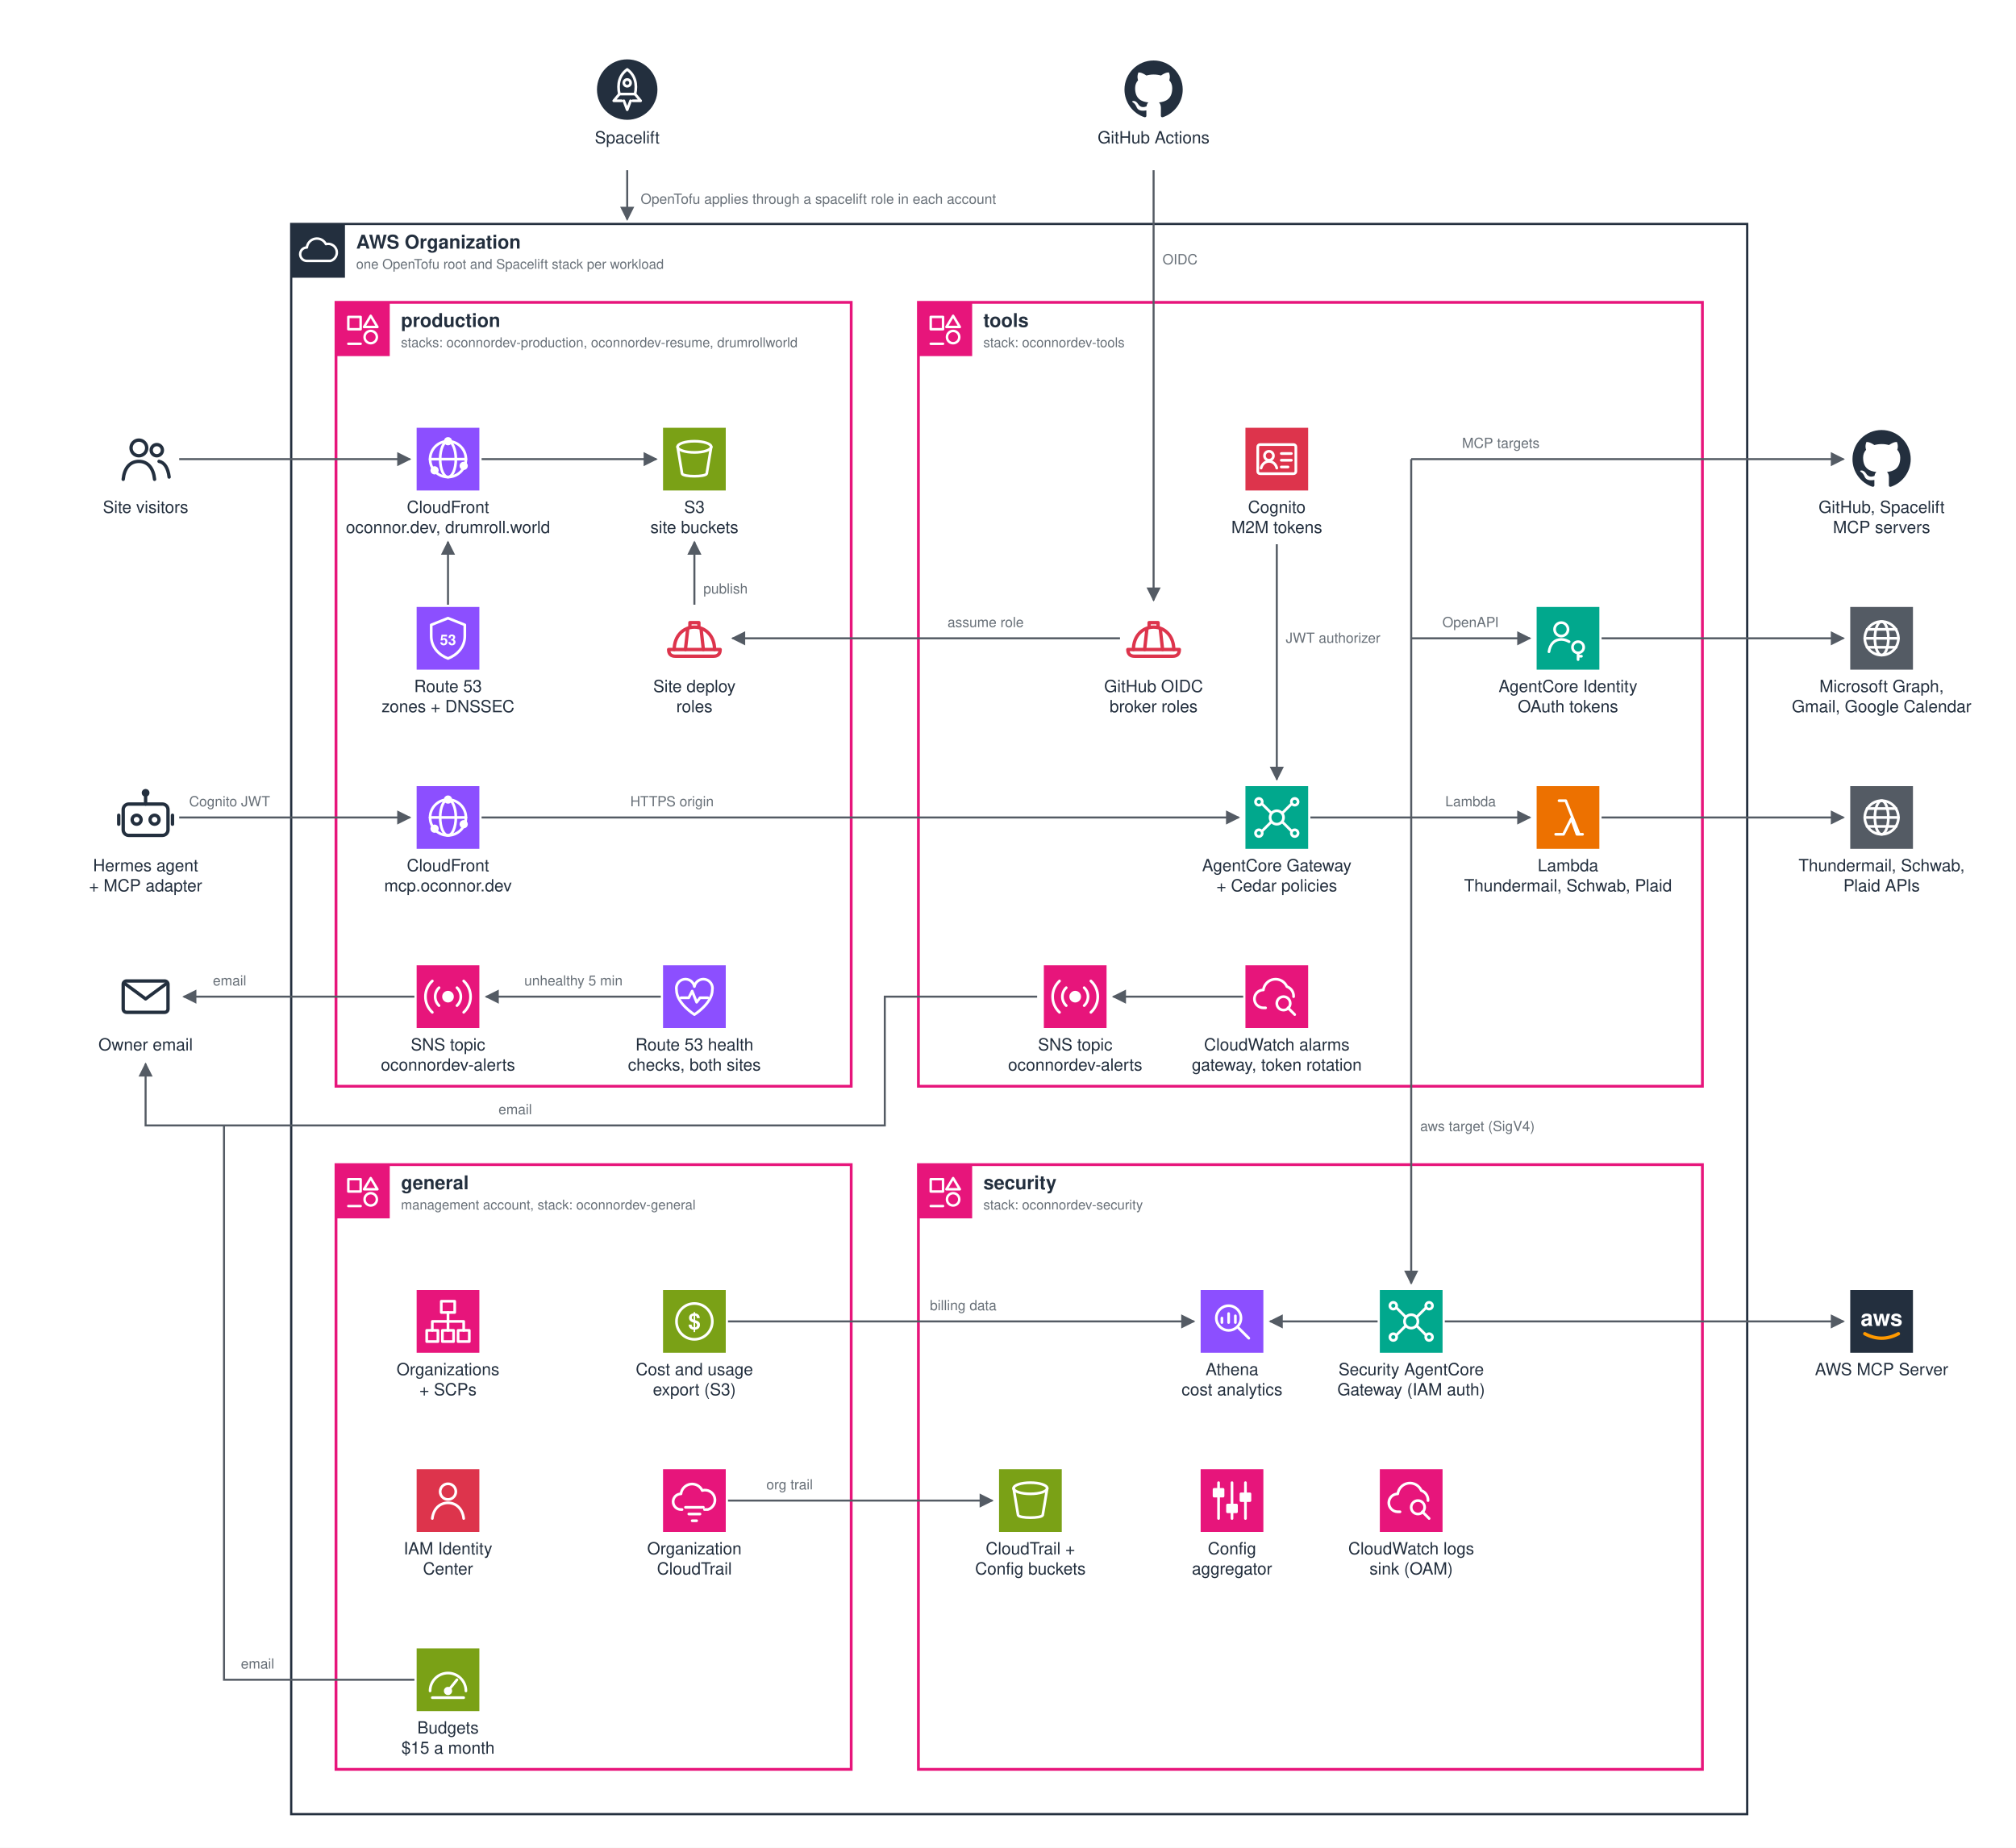
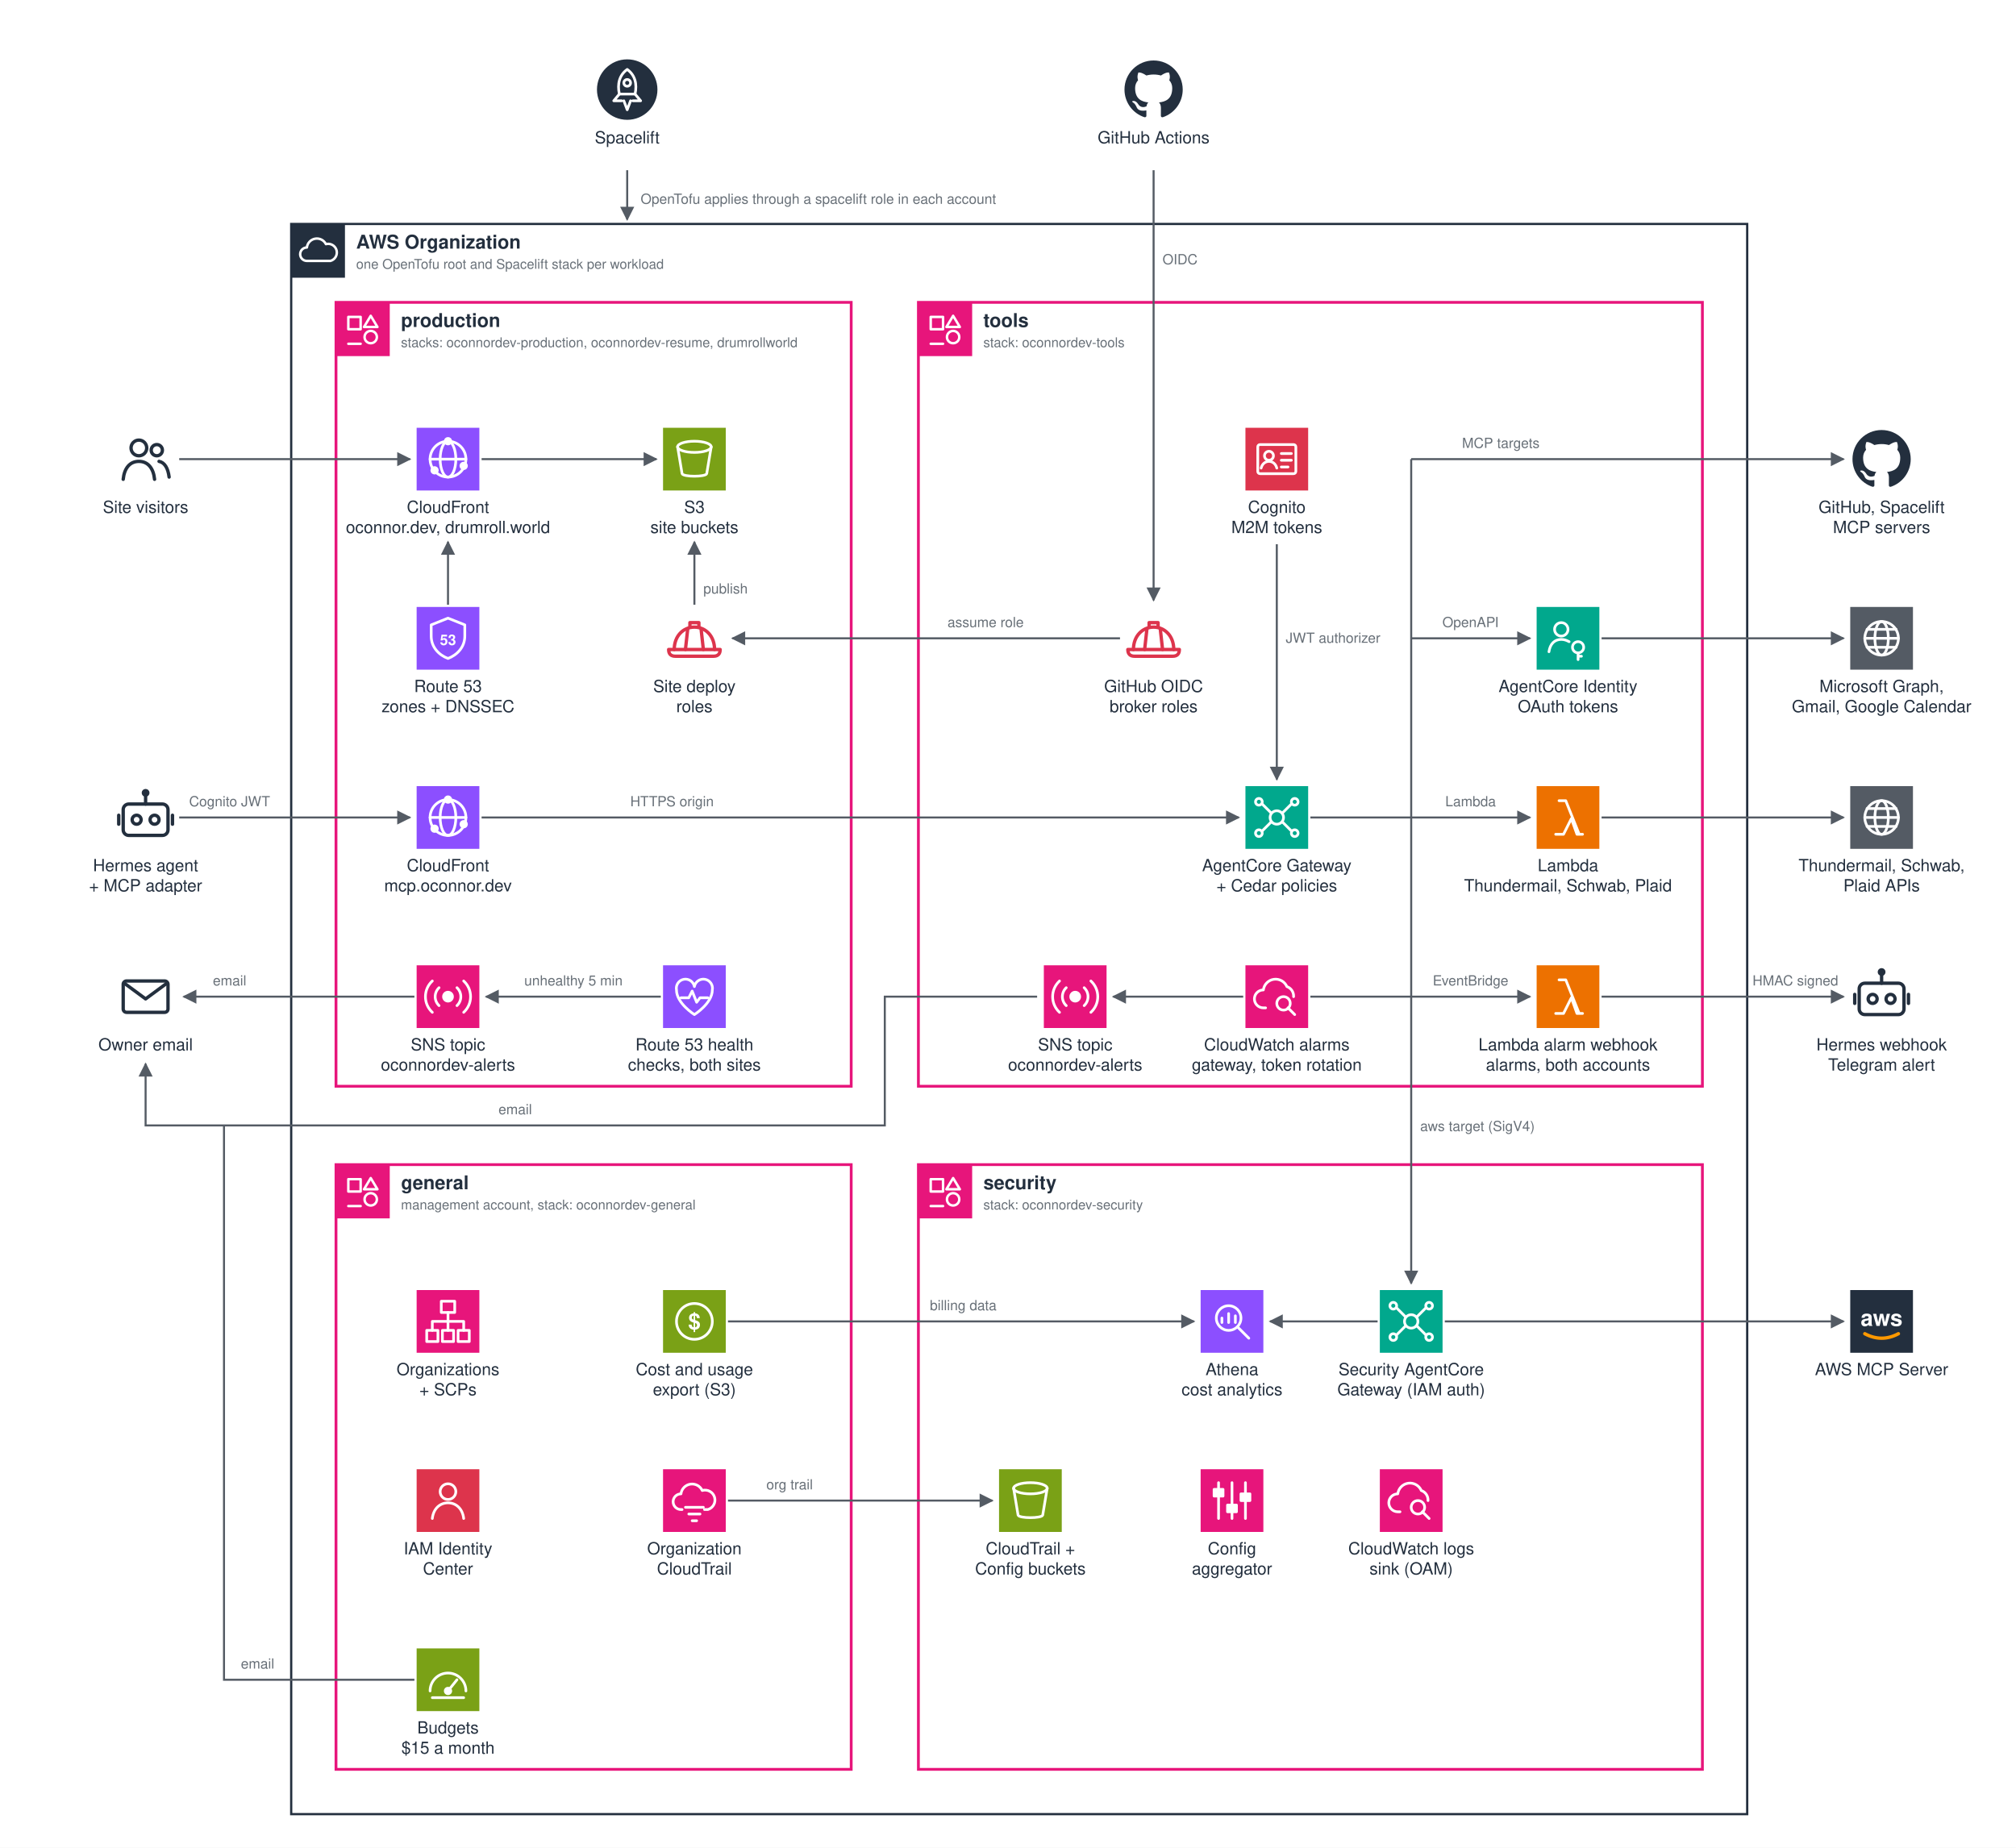
<svg xmlns="http://www.w3.org/2000/svg" width="1800" height="1650" viewBox="0 0 1800 1650" font-family="Helvetica, Arial, sans-serif">
  <defs>
    <marker id="arrow" viewBox="0 0 10 10" refX="9" refY="5" markerWidth="7" markerHeight="7" orient="auto-start-reverse">
      <path d="M0 0L10 5L0 10z" fill="#545B64" />
    </marker>
  </defs>
  <rect width="1800" height="1650" fill="#fff" />
  <rect x="260" y="200" width="1300" height="1420" fill="none" stroke="#232F3E" stroke-width="2" />
  <rect x="260" y="200" width="48" height="48" fill="#232F3E" />
  <g transform="translate(260,200)" fill="none" stroke="#fff" stroke-width="2.2" stroke-linecap="round" stroke-linejoin="round">
    <path d="M15 33h-1a6 6 0 010-12 9 9 0 0117-3 7 7 0 014 15z" />
  </g>
  <text x="318" y="222" font-size="17" text-anchor="start" fill="#232F3E" font-weight="600">AWS Organization</text>
  <text x="318" y="240" font-size="12" text-anchor="start" fill="#687078" font-weight="400">one OpenTofu root and Spacelift stack per workload</text>
  <rect x="300" y="270" width="460" height="700" fill="none" stroke="#E7157B" stroke-width="2.5" />
  <rect x="300" y="270" width="48" height="48" fill="#E7157B" />
  <g transform="translate(300,270)" fill="none" stroke="#fff" stroke-width="2.2" stroke-linecap="round" stroke-linejoin="round">
    <rect x="11" y="13" width="11" height="11" />
    <path d="M31 12l6 10h-12z" />
    <circle cx="31" cy="31" r="5.5" />
    <path d="M11 37h11" />
  </g>
  <text x="358" y="292" font-size="17" text-anchor="start" fill="#232F3E" font-weight="600">production</text>
  <text x="358" y="310" font-size="12" text-anchor="start" fill="#687078" font-weight="400">stacks: oconnordev-production, oconnordev-resume, drumrollworld</text>
  <rect x="820" y="270" width="700" height="700" fill="none" stroke="#E7157B" stroke-width="2.5" />
  <rect x="820" y="270" width="48" height="48" fill="#E7157B" />
  <g transform="translate(820,270)" fill="none" stroke="#fff" stroke-width="2.2" stroke-linecap="round" stroke-linejoin="round">
    <rect x="11" y="13" width="11" height="11" />
    <path d="M31 12l6 10h-12z" />
    <circle cx="31" cy="31" r="5.5" />
    <path d="M11 37h11" />
  </g>
  <text x="878" y="292" font-size="17" text-anchor="start" fill="#232F3E" font-weight="600">tools</text>
  <text x="878" y="310" font-size="12" text-anchor="start" fill="#687078" font-weight="400">stack: oconnordev-tools</text>
  <rect x="300" y="1040" width="460" height="540" fill="none" stroke="#E7157B" stroke-width="2.5" />
  <rect x="300" y="1040" width="48" height="48" fill="#E7157B" />
  <g transform="translate(300,1040)" fill="none" stroke="#fff" stroke-width="2.2" stroke-linecap="round" stroke-linejoin="round">
    <rect x="11" y="13" width="11" height="11" />
    <path d="M31 12l6 10h-12z" />
    <circle cx="31" cy="31" r="5.5" />
    <path d="M11 37h11" />
  </g>
  <text x="358" y="1062" font-size="17" text-anchor="start" fill="#232F3E" font-weight="600">general</text>
  <text x="358" y="1080" font-size="12" text-anchor="start" fill="#687078" font-weight="400">management account, stack: oconnordev-general</text>
  <rect x="820" y="1040" width="700" height="540" fill="none" stroke="#E7157B" stroke-width="2.5" />
  <rect x="820" y="1040" width="48" height="48" fill="#E7157B" />
  <g transform="translate(820,1040)" fill="none" stroke="#fff" stroke-width="2.2" stroke-linecap="round" stroke-linejoin="round">
    <rect x="11" y="13" width="11" height="11" />
    <path d="M31 12l6 10h-12z" />
    <circle cx="31" cy="31" r="5.5" />
    <path d="M11 37h11" />
  </g>
  <text x="878" y="1062" font-size="17" text-anchor="start" fill="#232F3E" font-weight="600">security</text>
  <text x="878" y="1080" font-size="12" text-anchor="start" fill="#687078" font-weight="400">stack: oconnordev-security</text>
  <g transform="translate(102.0,382.0)" fill="none" stroke="#232F3E" stroke-width="3" stroke-linecap="round" stroke-linejoin="round">
    <circle cx="22" cy="18" r="7" />
    <path d="M8 46c1-10 6-16 14-16s13 6 14 16" />
    <circle cx="38" cy="20" r="5" />
    <path d="M40 30c5 1 8 6 9 14" />
  </g>
  <text x="130" y="458" font-size="15" text-anchor="middle" fill="#232F3E" font-weight="400">Site visitors</text>
  <g transform="translate(102.0,702.0)" fill="none" stroke="#232F3E" stroke-width="3" stroke-linecap="round" stroke-linejoin="round">
    <rect x="8" y="16" width="40" height="28" rx="5" />
    <circle cx="20" cy="30" r="4" />
    <circle cx="36" cy="30" r="4" />
    <path d="M28 16V8" />
    <circle cx="28" cy="6" r="2" fill="#232F3E" />
    <path d="M4 26v8M52 26v8" />
  </g>
  <text x="130" y="778" font-size="15" text-anchor="middle" fill="#232F3E" font-weight="400">Hermes agent</text>
  <text x="130" y="796" font-size="15" text-anchor="middle" fill="#232F3E" font-weight="400">+ MCP adapter</text>
  <g transform="translate(102.0,862.0)" fill="none" stroke="#232F3E" stroke-width="3" stroke-linecap="round" stroke-linejoin="round">
    <rect x="8" y="14" width="40" height="28" rx="3" />
    <path d="M9 16l19 14 19-14" />
  </g>
  <text x="130" y="938" font-size="15" text-anchor="middle" fill="#232F3E" font-weight="400">Owner email</text>
  <g transform="translate(532.0,52.0)">
    <circle cx="28" cy="28" r="27" fill="#232F3E" />
    <g transform="translate(0,0)" fill="none" stroke="#fff" stroke-width="2.4" stroke-linecap="round" stroke-linejoin="round">
      <path d="M28 10c7 5 9 13 7 22h-14c-2-9 0-17 7-22z" />
      <circle cx="28" cy="22" r="3" />
      <path d="M21 32l-5 6h7M35 32l5 6h-7M25 38l3 8 3-8" />
    </g>
  </g>
  <text x="560" y="128" font-size="15" text-anchor="middle" fill="#232F3E" font-weight="400">Spacelift</text>
  <g transform="translate(1004,54) scale(3.25)">
    <path fill="#232F3E" d="M8 0C3.58 0 0 3.58 0 8c0 3.54 2.29 6.53 5.47 7.59.4.07.55-.17.55-.38 0-.19-.01-.82-.01-1.49-2.01.37-2.53-.49-2.69-.94-.09-.23-.48-.94-.82-1.13-.28-.15-.68-.52-.01-.53.63-.01 1.08.58 1.23.82.72 1.21 1.87.87 2.33.66.07-.52.28-.87.51-1.07-1.78-.2-3.64-.89-3.64-3.95 0-.87.31-1.59.82-2.15-.08-.2-.36-1.02.08-2.12 0 0 .67-.21 2.2.82.64-.18 1.32-.27 2-.27.68 0 1.36.09 2 .27 1.53-1.04 2.2-.82 2.2-.82.44 1.1.16 1.92.08 2.12.51.56.82 1.27.82 2.15 0 3.07-1.87 3.75-3.65 3.95.29.25.54.73.54 1.48 0 1.07-.01 1.93-.01 2.2 0 .21.15.46.55.38A8.013 8.013 0 0016 8c0-4.42-3.58-8-8-8z" />
  </g>
  <text x="1030" y="128" font-size="15" text-anchor="middle" fill="#232F3E" font-weight="400">GitHub Actions</text>
  <g transform="translate(1654,384) scale(3.25)">
    <path fill="#232F3E" d="M8 0C3.58 0 0 3.58 0 8c0 3.54 2.29 6.53 5.47 7.59.4.07.55-.17.55-.38 0-.19-.01-.82-.01-1.49-2.01.37-2.53-.49-2.69-.94-.09-.23-.48-.94-.82-1.13-.28-.15-.68-.52-.01-.53.63-.01 1.08.58 1.23.82.72 1.21 1.87.87 2.33.66.07-.52.28-.87.51-1.07-1.78-.2-3.64-.89-3.64-3.95 0-.87.31-1.59.82-2.15-.08-.2-.36-1.02.08-2.12 0 0 .67-.21 2.2.82.64-.18 1.32-.27 2-.27.68 0 1.36.09 2 .27 1.53-1.04 2.2-.82 2.2-.82.44 1.1.16 1.92.08 2.12.51.56.82 1.27.82 2.15 0 3.07-1.87 3.75-3.65 3.95.29.25.54.73.54 1.48 0 1.07-.01 1.93-.01 2.2 0 .21.15.46.55.38A8.013 8.013 0 0016 8c0-4.42-3.58-8-8-8z" />
  </g>
  <text x="1680" y="458" font-size="15" text-anchor="middle" fill="#232F3E" font-weight="400">GitHub, Spacelift</text>
  <text x="1680" y="476" font-size="15" text-anchor="middle" fill="#232F3E" font-weight="400">MCP servers</text>
  <g>
    <rect x="1652.0" y="542.0" width="56" height="56" fill="#545B64" />
    <g transform="translate(1652.0,542.0)" fill="none" stroke="#fff" stroke-width="2.4" stroke-linecap="round" stroke-linejoin="round">
      <circle cx="28" cy="28" r="15" />
      <ellipse cx="28" cy="28" rx="6" ry="15" />
      <path d="M13 28h30M15 20h26M15 36h26" />
    </g>
  </g>
  <text x="1680" y="618" font-size="15" text-anchor="middle" fill="#232F3E" font-weight="400">Microsoft Graph,</text>
  <text x="1680" y="636" font-size="15" text-anchor="middle" fill="#232F3E" font-weight="400">Gmail, Google Calendar</text>
  <g>
    <rect x="1652.0" y="702.0" width="56" height="56" fill="#545B64" />
    <g transform="translate(1652.0,702.0)" fill="none" stroke="#fff" stroke-width="2.4" stroke-linecap="round" stroke-linejoin="round">
      <circle cx="28" cy="28" r="15" />
      <ellipse cx="28" cy="28" rx="6" ry="15" />
      <path d="M13 28h30M15 20h26M15 36h26" />
    </g>
  </g>
  <text x="1680" y="778" font-size="15" text-anchor="middle" fill="#232F3E" font-weight="400">Thundermail, Schwab,</text>
  <text x="1680" y="796" font-size="15" text-anchor="middle" fill="#232F3E" font-weight="400">Plaid APIs</text>
  <g>
    <rect x="1652.0" y="1152.0" width="56" height="56" fill="#232F3E" />
    <text x="1680" y="1184" font-size="20" font-weight="700" fill="#fff" text-anchor="middle" font-family="Helvetica, Arial, sans-serif">aws</text>
    <path d="M1665 1191q15 8 30 0" fill="none" stroke="#FF9900" stroke-width="3" stroke-linecap="round" />
  </g>
  <text x="1680" y="1228" font-size="15" text-anchor="middle" fill="#232F3E" font-weight="400">AWS MCP Server</text>
+   <g transform="translate(1652.0,862.0)" fill="none" stroke="#232F3E" stroke-width="3" stroke-linecap="round" stroke-linejoin="round">
+     <rect x="8" y="16" width="40" height="28" rx="5" />
+     <circle cx="20" cy="30" r="4" />
+     <circle cx="36" cy="30" r="4" />
+     <path d="M28 16V8" />
+     <circle cx="28" cy="6" r="2" fill="#232F3E" />
+     <path d="M4 26v8M52 26v8" />
+   </g>
+   <text x="1680" y="938" font-size="15" text-anchor="middle" fill="#232F3E" font-weight="400">Hermes webhook</text>
+   <text x="1680" y="956" font-size="15" text-anchor="middle" fill="#232F3E" font-weight="400">Telegram alert</text>
  <g>
    <rect x="372.0" y="382.0" width="56" height="56" fill="#8C4FFF" />
    <g transform="translate(372.0,382.0)" fill="none" stroke="#fff" stroke-width="2.4" stroke-linecap="round" stroke-linejoin="round">
      <circle cx="28" cy="28" r="16" />
      <ellipse cx="28" cy="28" rx="7" ry="16" />
      <path d="M12 28h32" />
      <circle cx="28" cy="12" r="2.5" fill="#fff" />
      <circle cx="42" cy="34" r="2.5" fill="#fff" />
      <circle cx="16" cy="38" r="2.5" fill="#fff" />
    </g>
  </g>
  <text x="400" y="458" font-size="15" text-anchor="middle" fill="#232F3E" font-weight="400">CloudFront</text>
  <text x="400" y="476" font-size="15" text-anchor="middle" fill="#232F3E" font-weight="400">oconnor.dev, drumroll.world</text>
  <g>
    <rect x="592.0" y="382.0" width="56" height="56" fill="#7AA116" />
    <g transform="translate(592.0,382.0)" fill="none" stroke="#fff" stroke-width="2.4" stroke-linecap="round" stroke-linejoin="round">
      <ellipse cx="28" cy="17" rx="15" ry="5" />
      <path d="M13 17l4 24c1 3 21 3 22 0l4-24" />
    </g>
  </g>
  <text x="620" y="458" font-size="15" text-anchor="middle" fill="#232F3E" font-weight="400">S3</text>
  <text x="620" y="476" font-size="15" text-anchor="middle" fill="#232F3E" font-weight="400">site buckets</text>
  <g>
    <rect x="372.0" y="542.0" width="56" height="56" fill="#8C4FFF" />
    <g transform="translate(372.0,542.0)" fill="none" stroke="#fff" stroke-width="2.4" stroke-linecap="round" stroke-linejoin="round">
      <path d="M28 10l15 6v10c0 10-7 17-15 20-8-3-15-10-15-20V16z" />
      <text x="28" y="34" font-size="13" font-weight="700" fill="#fff" stroke="none" text-anchor="middle" font-family="Helvetica, Arial, sans-serif">53</text>
    </g>
  </g>
  <text x="400" y="618" font-size="15" text-anchor="middle" fill="#232F3E" font-weight="400">Route 53</text>
  <text x="400" y="636" font-size="15" text-anchor="middle" fill="#232F3E" font-weight="400">zones + DNSSEC</text>
  <g transform="translate(592.0,542.0)" fill="none" stroke="#DD344C" stroke-width="3" stroke-linecap="round" stroke-linejoin="round">
    <path d="M10 38c0-12 8-20 18-20s18 8 18 20" />
    <path d="M24 18v-4h8v4" />
    <path d="M5 38h46c0 4-2 6-6 6H11c-4 0-6-2-6-6z" />
    <path d="M22 20l-2 18M34 20l2 18" />
  </g>
  <text x="620" y="618" font-size="15" text-anchor="middle" fill="#232F3E" font-weight="400">Site deploy</text>
  <text x="620" y="636" font-size="15" text-anchor="middle" fill="#232F3E" font-weight="400">roles</text>
  <g>
    <rect x="372.0" y="702.0" width="56" height="56" fill="#8C4FFF" />
    <g transform="translate(372.0,702.0)" fill="none" stroke="#fff" stroke-width="2.4" stroke-linecap="round" stroke-linejoin="round">
      <circle cx="28" cy="28" r="16" />
      <ellipse cx="28" cy="28" rx="7" ry="16" />
      <path d="M12 28h32" />
      <circle cx="28" cy="12" r="2.5" fill="#fff" />
      <circle cx="42" cy="34" r="2.5" fill="#fff" />
      <circle cx="16" cy="38" r="2.5" fill="#fff" />
    </g>
  </g>
  <text x="400" y="778" font-size="15" text-anchor="middle" fill="#232F3E" font-weight="400">CloudFront</text>
  <text x="400" y="796" font-size="15" text-anchor="middle" fill="#232F3E" font-weight="400">mcp.oconnor.dev</text>
  <g>
    <rect x="372.0" y="862.0" width="56" height="56" fill="#E7157B" />
    <g transform="translate(372.0,862.0)" fill="none" stroke="#fff" stroke-width="2.4" stroke-linecap="round" stroke-linejoin="round">
      <circle cx="28" cy="28" r="4" fill="#fff" />
      <path d="M20 20a11 11 0 000 16M36 20a11 11 0 010 16" />
      <path d="M14 14a19 19 0 000 28M42 14a19 19 0 010 28" />
    </g>
  </g>
  <text x="400" y="938" font-size="15" text-anchor="middle" fill="#232F3E" font-weight="400">SNS topic</text>
  <text x="400" y="956" font-size="15" text-anchor="middle" fill="#232F3E" font-weight="400">oconnordev-alerts</text>
  <g>
    <rect x="592.0" y="862.0" width="56" height="56" fill="#8C4FFF" />
    <g transform="translate(592.0,862.0)" fill="none" stroke="#fff" stroke-width="2.4" stroke-linecap="round" stroke-linejoin="round">
      <path d="M28 44S12 34 12 22a8 8 0 0116-3 8 8 0 0116 3c0 12-16 22-16 22z" />
      <path d="M16 29h7l3-6 4 10 3-4h7" />
    </g>
  </g>
  <text x="620" y="938" font-size="15" text-anchor="middle" fill="#232F3E" font-weight="400">Route 53 health</text>
  <text x="620" y="956" font-size="15" text-anchor="middle" fill="#232F3E" font-weight="400">checks, both sites</text>
  <g transform="translate(1002.0,542.0)" fill="none" stroke="#DD344C" stroke-width="3" stroke-linecap="round" stroke-linejoin="round">
    <path d="M10 38c0-12 8-20 18-20s18 8 18 20" />
    <path d="M24 18v-4h8v4" />
    <path d="M5 38h46c0 4-2 6-6 6H11c-4 0-6-2-6-6z" />
    <path d="M22 20l-2 18M34 20l2 18" />
  </g>
  <text x="1030" y="618" font-size="15" text-anchor="middle" fill="#232F3E" font-weight="400">GitHub OIDC</text>
  <text x="1030" y="636" font-size="15" text-anchor="middle" fill="#232F3E" font-weight="400">broker roles</text>
  <g>
    <rect x="1112.0" y="382.0" width="56" height="56" fill="#DD344C" />
    <g transform="translate(1112.0,382.0)" fill="none" stroke="#fff" stroke-width="2.4" stroke-linecap="round" stroke-linejoin="round">
      <rect x="11" y="15" width="34" height="26" rx="2" />
      <circle cx="21" cy="25" r="4" />
      <path d="M14 36c1-4 4-6 7-6s6 2 7 6M32 23h9M32 29h9M32 35h6" />
    </g>
  </g>
  <text x="1140" y="458" font-size="15" text-anchor="middle" fill="#232F3E" font-weight="400">Cognito</text>
  <text x="1140" y="476" font-size="15" text-anchor="middle" fill="#232F3E" font-weight="400">M2M tokens</text>
  <g>
    <rect x="1112.0" y="702.0" width="56" height="56" fill="#01A88D" />
    <g transform="translate(1112.0,702.0)" fill="none" stroke="#fff" stroke-width="2.4" stroke-linecap="round" stroke-linejoin="round">
      <circle cx="28" cy="28" r="6" />
      <circle cx="12" cy="14" r="3" />
      <circle cx="44" cy="14" r="3" />
      <circle cx="12" cy="42" r="3" />
      <circle cx="44" cy="42" r="3" />
      <path d="M15 16l8 8M41 16l-8 8M15 40l8-8M41 40l-8-8" />
    </g>
  </g>
  <text x="1140" y="778" font-size="15" text-anchor="middle" fill="#232F3E" font-weight="400">AgentCore Gateway</text>
  <text x="1140" y="796" font-size="15" text-anchor="middle" fill="#232F3E" font-weight="400">+ Cedar policies</text>
  <g>
    <rect x="1372.0" y="542.0" width="56" height="56" fill="#01A88D" />
    <g transform="translate(1372.0,542.0)" fill="none" stroke="#fff" stroke-width="2.4" stroke-linecap="round" stroke-linejoin="round">
      <circle cx="22" cy="20" r="6" />
      <path d="M11 40c1-7 5-11 11-11 3 0 5 1 7 2" />
      <circle cx="37" cy="36" r="5" />
      <path d="M37 41v6M37 44h3" />
    </g>
  </g>
  <text x="1400" y="618" font-size="15" text-anchor="middle" fill="#232F3E" font-weight="400">AgentCore Identity</text>
  <text x="1400" y="636" font-size="15" text-anchor="middle" fill="#232F3E" font-weight="400">OAuth tokens</text>
  <g>
    <rect x="1372.0" y="702.0" width="56" height="56" fill="#ED7100" />
    <g transform="translate(1372.0,702.0)" fill="none" stroke="#fff" stroke-width="2.4" stroke-linecap="round" stroke-linejoin="round">
      <path d="M17 43h7l7-14 5 14h5M20 13h6l12 30" />
    </g>
  </g>
  <text x="1400" y="778" font-size="15" text-anchor="middle" fill="#232F3E" font-weight="400">Lambda</text>
  <text x="1400" y="796" font-size="15" text-anchor="middle" fill="#232F3E" font-weight="400">Thundermail, Schwab, Plaid</text>
  <g>
    <rect x="932.0" y="862.0" width="56" height="56" fill="#E7157B" />
    <g transform="translate(932.0,862.0)" fill="none" stroke="#fff" stroke-width="2.4" stroke-linecap="round" stroke-linejoin="round">
      <circle cx="28" cy="28" r="4" fill="#fff" />
      <path d="M20 20a11 11 0 000 16M36 20a11 11 0 010 16" />
      <path d="M14 14a19 19 0 000 28M42 14a19 19 0 010 28" />
    </g>
  </g>
  <text x="960" y="938" font-size="15" text-anchor="middle" fill="#232F3E" font-weight="400">SNS topic</text>
  <text x="960" y="956" font-size="15" text-anchor="middle" fill="#232F3E" font-weight="400">oconnordev-alerts</text>
  <g>
    <rect x="1112.0" y="862.0" width="56" height="56" fill="#E7157B" />
    <g transform="translate(1112.0,862.0)" fill="none" stroke="#fff" stroke-width="2.4" stroke-linecap="round" stroke-linejoin="round">
      <path d="M18 38h-2a8 8 0 010-16 11 11 0 0121-3 9 9 0 016 9" />
      <circle cx="34" cy="34" r="6" />
      <path d="M38 38l6 6" />
    </g>
  </g>
  <text x="1140" y="938" font-size="15" text-anchor="middle" fill="#232F3E" font-weight="400">CloudWatch alarms</text>
  <text x="1140" y="956" font-size="15" text-anchor="middle" fill="#232F3E" font-weight="400">gateway, token rotation</text>
+   <g>
+     <rect x="1372.0" y="862.0" width="56" height="56" fill="#ED7100" />
+     <g transform="translate(1372.0,862.0)" fill="none" stroke="#fff" stroke-width="2.4" stroke-linecap="round" stroke-linejoin="round">
+       <path d="M17 43h7l7-14 5 14h5M20 13h6l12 30" />
+     </g>
+   </g>
+   <text x="1400" y="938" font-size="15" text-anchor="middle" fill="#232F3E" font-weight="400">Lambda alarm webhook</text>
+   <text x="1400" y="956" font-size="15" text-anchor="middle" fill="#232F3E" font-weight="400">alarms, both accounts</text>
  <g>
    <rect x="372.0" y="1152.0" width="56" height="56" fill="#E7157B" />
    <g transform="translate(372.0,1152.0)" fill="none" stroke="#fff" stroke-width="2.4" stroke-linecap="round" stroke-linejoin="round">
      <rect x="22" y="10" width="12" height="10" />
      <rect x="9" y="36" width="10" height="10" />
      <rect x="23" y="36" width="10" height="10" />
      <rect x="37" y="36" width="10" height="10" />
      <path d="M28 20v8M14 36v-8h28v8M28 28v8" />
    </g>
  </g>
  <text x="400" y="1228" font-size="15" text-anchor="middle" fill="#232F3E" font-weight="400">Organizations</text>
  <text x="400" y="1246" font-size="15" text-anchor="middle" fill="#232F3E" font-weight="400">+ SCPs</text>
  <g>
    <rect x="372.0" y="1312.0" width="56" height="56" fill="#DD344C" />
    <g transform="translate(372.0,1312.0)" fill="none" stroke="#fff" stroke-width="2.4" stroke-linecap="round" stroke-linejoin="round">
      <circle cx="28" cy="20" r="7" />
      <path d="M14 44c1-9 7-14 14-14s13 5 14 14" />
    </g>
  </g>
  <text x="400" y="1388" font-size="15" text-anchor="middle" fill="#232F3E" font-weight="400">IAM Identity</text>
  <text x="400" y="1406" font-size="15" text-anchor="middle" fill="#232F3E" font-weight="400">Center</text>
  <g>
    <rect x="592.0" y="1152.0" width="56" height="56" fill="#7AA116" />
    <g transform="translate(592.0,1152.0)" fill="none" stroke="#fff" stroke-width="2.4" stroke-linecap="round" stroke-linejoin="round">
      <circle cx="28" cy="28" r="16" />
      <text x="28" y="35" font-size="20" font-weight="700" fill="#fff" stroke="none" text-anchor="middle" font-family="Helvetica, Arial, sans-serif">$</text>
    </g>
  </g>
  <text x="620" y="1228" font-size="15" text-anchor="middle" fill="#232F3E" font-weight="400">Cost and usage</text>
  <text x="620" y="1246" font-size="15" text-anchor="middle" fill="#232F3E" font-weight="400">export (S3)</text>
  <g>
    <rect x="592.0" y="1312.0" width="56" height="56" fill="#E7157B" />
    <g transform="translate(592.0,1312.0)" fill="none" stroke="#fff" stroke-width="2.4" stroke-linecap="round" stroke-linejoin="round">
      <path d="M17 36h-1a7 7 0 010-14 10 10 0 0119-3 8 8 0 015 17h-3" />
      <path d="M20 34h16M23 40h10M26 46h4" />
    </g>
  </g>
  <text x="620" y="1388" font-size="15" text-anchor="middle" fill="#232F3E" font-weight="400">Organization</text>
  <text x="620" y="1406" font-size="15" text-anchor="middle" fill="#232F3E" font-weight="400">CloudTrail</text>
  <g>
    <rect x="372.0" y="1472.0" width="56" height="56" fill="#7AA116" />
    <g transform="translate(372.0,1472.0)" fill="none" stroke="#fff" stroke-width="2.4" stroke-linecap="round" stroke-linejoin="round">
      <path d="M12 38a16 16 0 0132 0" />
      <path d="M28 38l8-10" />
      <circle cx="28" cy="38" r="2.5" fill="#fff" />
      <path d="M14 44h28" />
    </g>
  </g>
  <text x="400" y="1548" font-size="15" text-anchor="middle" fill="#232F3E" font-weight="400">Budgets</text>
  <text x="400" y="1566" font-size="15" text-anchor="middle" fill="#232F3E" font-weight="400">$15 a month</text>
  <g>
    <rect x="1072.0" y="1152.0" width="56" height="56" fill="#8C4FFF" />
    <g transform="translate(1072.0,1152.0)" fill="none" stroke="#fff" stroke-width="2.4" stroke-linecap="round" stroke-linejoin="round">
      <circle cx="25" cy="25" r="11" />
      <path d="M33 33l10 10" />
      <path d="M19 29v-4M25 29v-8M31 29v-6" />
    </g>
  </g>
  <text x="1100" y="1228" font-size="15" text-anchor="middle" fill="#232F3E" font-weight="400">Athena</text>
  <text x="1100" y="1246" font-size="15" text-anchor="middle" fill="#232F3E" font-weight="400">cost analytics</text>
  <g>
    <rect x="1232.0" y="1152.0" width="56" height="56" fill="#01A88D" />
    <g transform="translate(1232.0,1152.0)" fill="none" stroke="#fff" stroke-width="2.4" stroke-linecap="round" stroke-linejoin="round">
      <circle cx="28" cy="28" r="6" />
      <circle cx="12" cy="14" r="3" />
      <circle cx="44" cy="14" r="3" />
      <circle cx="12" cy="42" r="3" />
      <circle cx="44" cy="42" r="3" />
      <path d="M15 16l8 8M41 16l-8 8M15 40l8-8M41 40l-8-8" />
    </g>
  </g>
  <text x="1260" y="1228" font-size="15" text-anchor="middle" fill="#232F3E" font-weight="400">Security AgentCore</text>
  <text x="1260" y="1246" font-size="15" text-anchor="middle" fill="#232F3E" font-weight="400">Gateway (IAM auth)</text>
  <g>
    <rect x="892.0" y="1312.0" width="56" height="56" fill="#7AA116" />
    <g transform="translate(892.0,1312.0)" fill="none" stroke="#fff" stroke-width="2.4" stroke-linecap="round" stroke-linejoin="round">
      <ellipse cx="28" cy="17" rx="15" ry="5" />
      <path d="M13 17l4 24c1 3 21 3 22 0l4-24" />
    </g>
  </g>
  <text x="920" y="1388" font-size="15" text-anchor="middle" fill="#232F3E" font-weight="400">CloudTrail +</text>
  <text x="920" y="1406" font-size="15" text-anchor="middle" fill="#232F3E" font-weight="400">Config buckets</text>
  <g>
    <rect x="1072.0" y="1312.0" width="56" height="56" fill="#E7157B" />
    <g transform="translate(1072.0,1312.0)" fill="none" stroke="#fff" stroke-width="2.4" stroke-linecap="round" stroke-linejoin="round">
      <path d="M16 12v32M28 12v32M40 12v32" />
      <rect x="12" y="18" width="8" height="6" fill="#fff" />
      <rect x="24" y="32" width="8" height="6" fill="#fff" />
      <rect x="36" y="22" width="8" height="6" fill="#fff" />
    </g>
  </g>
  <text x="1100" y="1388" font-size="15" text-anchor="middle" fill="#232F3E" font-weight="400">Config</text>
  <text x="1100" y="1406" font-size="15" text-anchor="middle" fill="#232F3E" font-weight="400">aggregator</text>
  <g>
    <rect x="1232.0" y="1312.0" width="56" height="56" fill="#E7157B" />
    <g transform="translate(1232.0,1312.0)" fill="none" stroke="#fff" stroke-width="2.4" stroke-linecap="round" stroke-linejoin="round">
      <path d="M18 38h-2a8 8 0 010-16 11 11 0 0121-3 9 9 0 016 9" />
      <circle cx="34" cy="34" r="6" />
      <path d="M38 38l6 6" />
    </g>
  </g>
  <text x="1260" y="1388" font-size="15" text-anchor="middle" fill="#232F3E" font-weight="400">CloudWatch logs</text>
  <text x="1260" y="1406" font-size="15" text-anchor="middle" fill="#232F3E" font-weight="400">sink (OAM)</text>
  <path d="M160,410 L366,410" fill="none" stroke="#545B64" stroke-width="1.8" marker-end="url(#arrow)" />
  <path d="M430,410 L586,410" fill="none" stroke="#545B64" stroke-width="1.8" marker-end="url(#arrow)" />
  <path d="M400,540 L400,484" fill="none" stroke="#545B64" stroke-width="1.8" marker-end="url(#arrow)" />
  <path d="M620,540 L620,484" fill="none" stroke="#545B64" stroke-width="1.8" marker-end="url(#arrow)" />
  <text x="628" y="530" font-size="12.5" text-anchor="start" fill="#687078" font-weight="400" stroke="#fff" stroke-width="4" paint-order="stroke">publish</text>
  <path d="M160,730 L366,730" fill="none" stroke="#545B64" stroke-width="1.8" marker-end="url(#arrow)" />
  <text x="205" y="720" font-size="12.5" text-anchor="middle" fill="#687078" font-weight="400" stroke="#fff" stroke-width="4" paint-order="stroke">Cognito JWT</text>
  <path d="M430,730 L1106,730" fill="none" stroke="#545B64" stroke-width="1.8" marker-end="url(#arrow)" />
  <text x="600" y="720" font-size="12.5" text-anchor="middle" fill="#687078" font-weight="400" stroke="#fff" stroke-width="4" paint-order="stroke">HTTPS origin</text>
  <path d="M560,152 L560,196" fill="none" stroke="#545B64" stroke-width="1.8" marker-end="url(#arrow)" />
  <text x="572" y="182" font-size="12.5" text-anchor="start" fill="#687078" font-weight="400" stroke="#fff" stroke-width="4" paint-order="stroke">OpenTofu applies through a spacelift role in each account</text>
  <path d="M1030,152 L1030,536" fill="none" stroke="#545B64" stroke-width="1.8" marker-end="url(#arrow)" />
  <text x="1038" y="236" font-size="12.5" text-anchor="start" fill="#687078" font-weight="400" stroke="#fff" stroke-width="4" paint-order="stroke">OIDC</text>
  <path d="M1000,570 L654,570" fill="none" stroke="#545B64" stroke-width="1.8" marker-end="url(#arrow)" />
  <text x="880" y="560" font-size="12.5" text-anchor="middle" fill="#687078" font-weight="400" stroke="#fff" stroke-width="4" paint-order="stroke">assume role</text>
  <path d="M1140,486 L1140,696" fill="none" stroke="#545B64" stroke-width="1.8" marker-end="url(#arrow)" />
  <text x="1148" y="574" font-size="12.5" text-anchor="start" fill="#687078" font-weight="400" stroke="#fff" stroke-width="4" paint-order="stroke">JWT authorizer</text>
  <path d="M1170,730 L1260,730" fill="none" stroke="#545B64" stroke-width="1.8" />
  <path d="M1260,410 L1260,730" fill="none" stroke="#545B64" stroke-width="1.8" />
  <path d="M1260,410 L1646,410" fill="none" stroke="#545B64" stroke-width="1.8" marker-end="url(#arrow)" />
  <text x="1340" y="400" font-size="12.5" text-anchor="middle" fill="#687078" font-weight="400" stroke="#fff" stroke-width="4" paint-order="stroke">MCP targets</text>
  <path d="M1260,570 L1366,570" fill="none" stroke="#545B64" stroke-width="1.8" marker-end="url(#arrow)" />
  <text x="1313" y="560" font-size="12.5" text-anchor="middle" fill="#687078" font-weight="400" stroke="#fff" stroke-width="4" paint-order="stroke">OpenAPI</text>
  <path d="M1430,570 L1646,570" fill="none" stroke="#545B64" stroke-width="1.8" marker-end="url(#arrow)" />
  <path d="M1260,730 L1366,730" fill="none" stroke="#545B64" stroke-width="1.8" marker-end="url(#arrow)" />
  <text x="1313" y="720" font-size="12.5" text-anchor="middle" fill="#687078" font-weight="400" stroke="#fff" stroke-width="4" paint-order="stroke">Lambda</text>
  <path d="M1430,730 L1646,730" fill="none" stroke="#545B64" stroke-width="1.8" marker-end="url(#arrow)" />
  <path d="M1260,730 L1260,1146" fill="none" stroke="#545B64" stroke-width="1.8" marker-end="url(#arrow)" />
  <text x="1268" y="1010" font-size="12.5" text-anchor="start" fill="#687078" font-weight="400" stroke="#fff" stroke-width="4" paint-order="stroke">aws target (SigV4)</text>
  <path d="M590,890 L434,890" fill="none" stroke="#545B64" stroke-width="1.8" marker-end="url(#arrow)" />
  <text x="512" y="880" font-size="12.5" text-anchor="middle" fill="#687078" font-weight="400" stroke="#fff" stroke-width="4" paint-order="stroke">unhealthy 5 min</text>
  <path d="M370,890 L164,890" fill="none" stroke="#545B64" stroke-width="1.8" marker-end="url(#arrow)" />
  <text x="205" y="880" font-size="12.5" text-anchor="middle" fill="#687078" font-weight="400" stroke="#fff" stroke-width="4" paint-order="stroke">email</text>
  <path d="M1110,890 L994,890" fill="none" stroke="#545B64" stroke-width="1.8" marker-end="url(#arrow)" />
+   <path d="M1170,890 L1366,890" fill="none" stroke="#545B64" stroke-width="1.8" marker-end="url(#arrow)" />
+   <text x="1313" y="880" font-size="12.5" text-anchor="middle" fill="#687078" font-weight="400" stroke="#fff" stroke-width="4" paint-order="stroke">EventBridge</text>
+   <path d="M1430,890 L1646,890" fill="none" stroke="#545B64" stroke-width="1.8" marker-end="url(#arrow)" />
+   <text x="1603" y="880" font-size="12.5" text-anchor="middle" fill="#687078" font-weight="400" stroke="#fff" stroke-width="4" paint-order="stroke">HMAC signed</text>
  <path d="M926,890 L790,890 L790,1005 L130,1005 L130,950" fill="none" stroke="#545B64" stroke-width="1.8" marker-end="url(#arrow)" />
  <text x="460" y="995" font-size="12.5" text-anchor="middle" fill="#687078" font-weight="400" stroke="#fff" stroke-width="4" paint-order="stroke">email</text>
  <path d="M1290,1180 L1646,1180" fill="none" stroke="#545B64" stroke-width="1.8" marker-end="url(#arrow)" />
  <path d="M1230,1180 L1134,1180" fill="none" stroke="#545B64" stroke-width="1.8" marker-end="url(#arrow)" />
  <path d="M650,1180 L1066,1180" fill="none" stroke="#545B64" stroke-width="1.8" marker-end="url(#arrow)" />
  <text x="860" y="1170" font-size="12.5" text-anchor="middle" fill="#687078" font-weight="400" stroke="#fff" stroke-width="4" paint-order="stroke">billing data</text>
  <path d="M650,1340 L886,1340" fill="none" stroke="#545B64" stroke-width="1.8" marker-end="url(#arrow)" />
  <text x="705" y="1330" font-size="12.5" text-anchor="middle" fill="#687078" font-weight="400" stroke="#fff" stroke-width="4" paint-order="stroke">org trail</text>
  <path d="M370,1500 L200,1500 L200,1005" fill="none" stroke="#545B64" stroke-width="1.8" />
  <text x="230" y="1490" font-size="12.5" text-anchor="middle" fill="#687078" font-weight="400" stroke="#fff" stroke-width="4" paint-order="stroke">email</text>
</svg>
